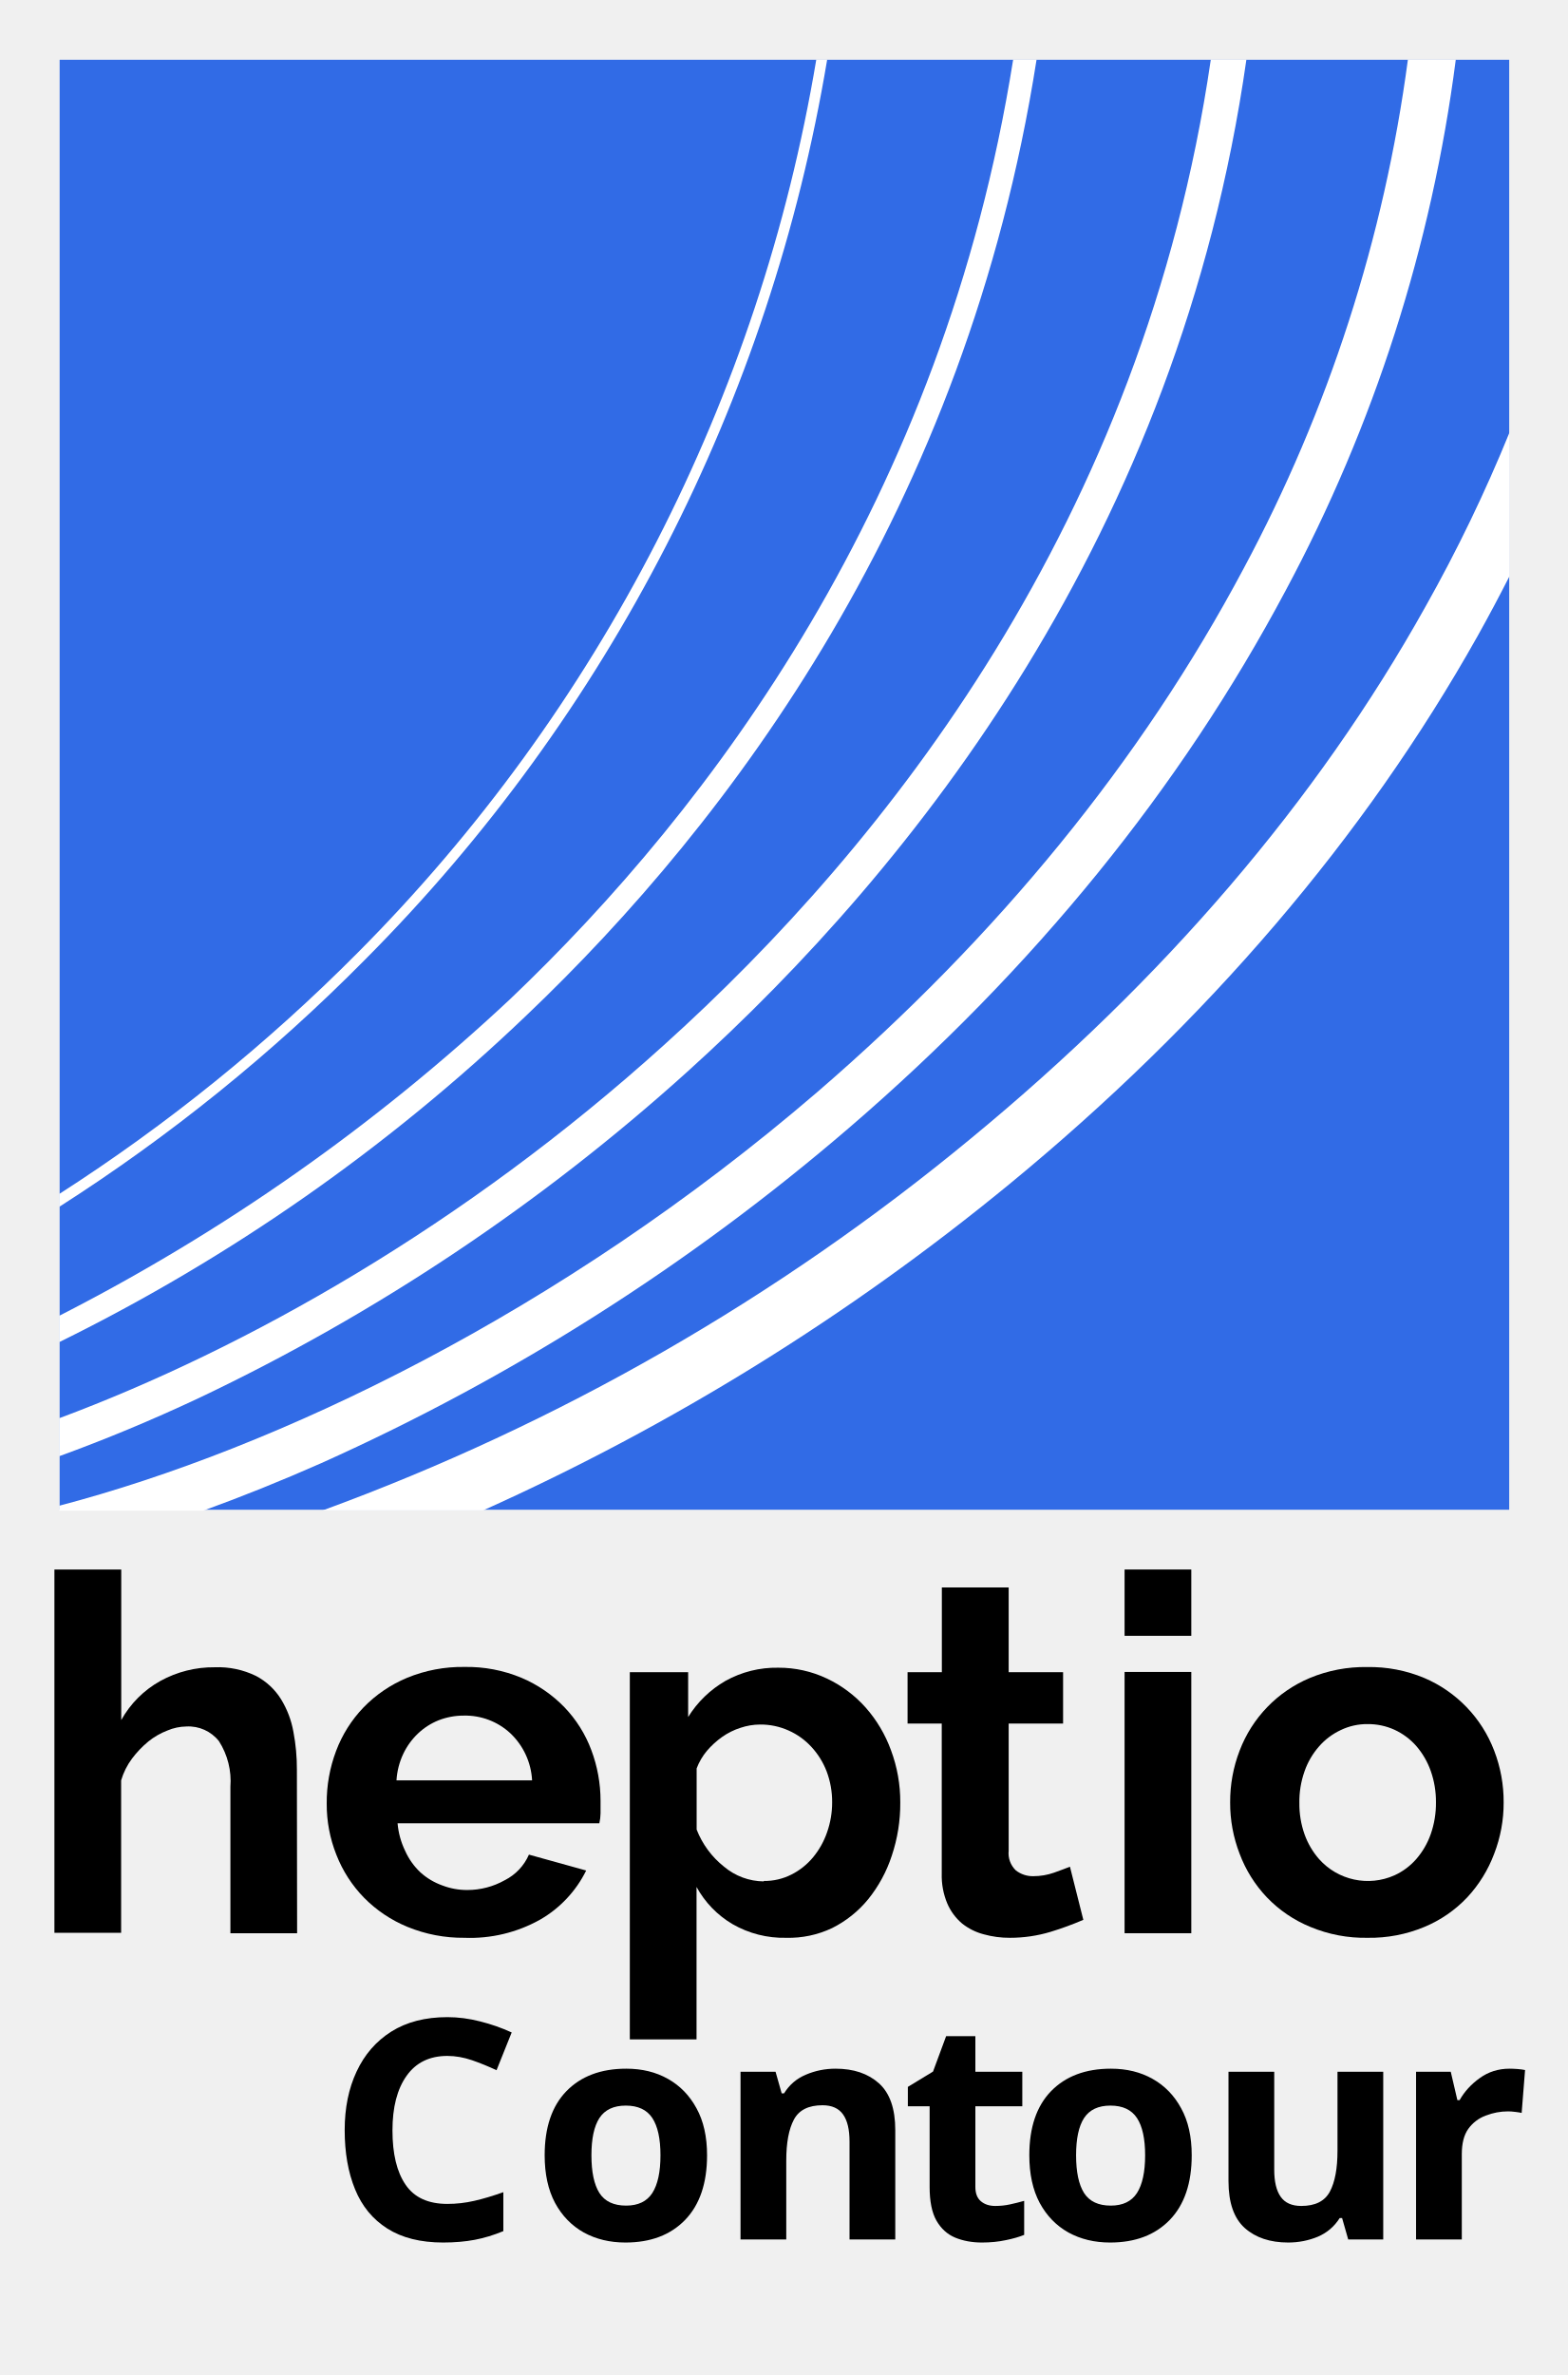
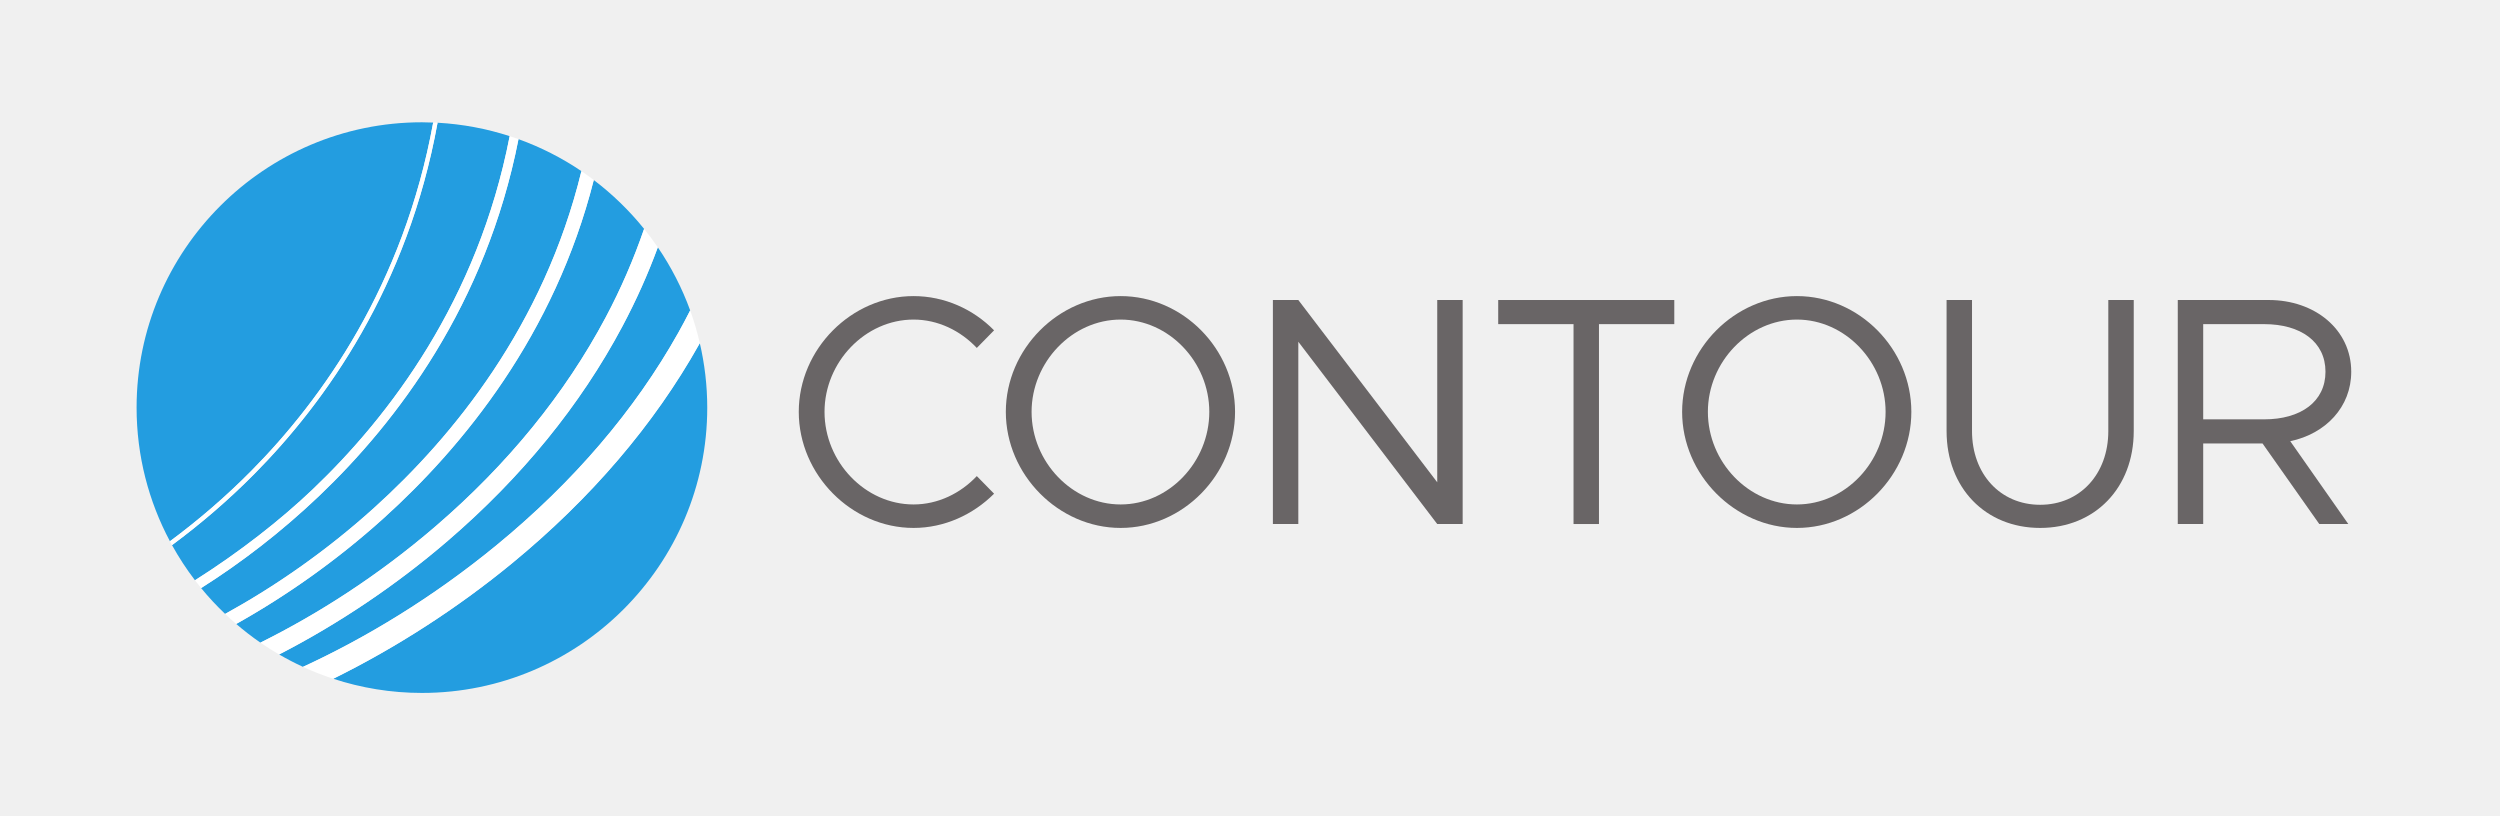
- <svg xmlns="http://www.w3.org/2000/svg" id="Layer_1" data-name="Layer 1" viewBox="0 0 144 218.16">
-   <defs>
-     <style>.cls-1{fill:#316be6;}.cls-2{font-size:28.2px;font-family:Raleway-Bold, Raleway;font-weight:700;letter-spacing:0em;}.cls-3{letter-spacing:0em;}.cls-4{letter-spacing:0em;}.cls-5{letter-spacing:-0.01em;}.cls-6{letter-spacing:0em;}.cls-7{letter-spacing:-0.02em;}.cls-8{fill:#fff;}</style>
-   </defs>
-   <rect class="cls-1" x="5.48" y="5.49" width="133.19" height="133.19" />
-   <text class="cls-2" transform="translate(30.03 205.71)">C<tspan class="cls-3" x="18.75" y="0">o</tspan>
-     <tspan class="cls-4" x="35.81" y="0">n</tspan>
-     <tspan class="cls-5" x="52.73" y="0">t</tspan>
-     <tspan class="cls-6" x="63.28" y="0">ou</tspan>
-     <tspan class="cls-7" x="97.88" y="0">r</tspan>
-   </text>
-   <path class="cls-8" d="M76,5.49h-1a151.76,151.76,0,0,1-42.11,82A162,162,0,0,1,5.45,109.67v1.18a162.47,162.47,0,0,0,28.09-22.7A152.78,152.78,0,0,0,76,5.49Z" />
-   <path class="cls-8" d="M95.24,5.49H93.09C86.66,45.93,65.3,74.23,46.9,91.75A181.11,181.11,0,0,1,5.45,120.86v2.42a172.2,172.2,0,0,0,42.91-30C67.07,75.47,88.79,46.67,95.24,5.49Z" />
-   <path class="cls-8" d="M63.16,98.44C84,79.63,108.32,49,114.52,5.49h-3.27C105.06,47.87,81.35,77.67,61,96,42.66,112.58,22.55,123.9,5.45,130.27v3.49c4.18-1.52,8.48-3.3,12.82-5.34A186.19,186.19,0,0,0,63.16,98.44Z" />
-   <path class="cls-8" d="M78,103.61C95,89,108.47,72.4,118.11,54.28A141.51,141.51,0,0,0,133.76,5.49h-4.4a137.19,137.19,0,0,1-15.1,46.75C104.88,69.87,91.7,86,75.1,100.31c-23.7,20.36-49.69,32.76-69.65,38v.46H18.66q5.36-1.94,10.88-4.38A199.8,199.8,0,0,0,78,103.61Z" />
-   <path class="cls-8" d="M135.77,58.42q1.53-2.74,2.93-5.5V39.72a140.65,140.65,0,0,1-7.72,16C121,73.61,106.91,90,89.23,104.56a203,203,0,0,1-59.58,34.18H44.39A214.84,214.84,0,0,0,92.71,108.8C110.92,93.84,125.4,76.89,135.77,58.42Z" />
-   <path d="M27.3,177.58H21.17V164.13a6.81,6.81,0,0,0-1.05-4.19,3.56,3.56,0,0,0-3-1.35,4.58,4.58,0,0,0-1.74.37,6.49,6.49,0,0,0-1.74,1,9.11,9.11,0,0,0-1.51,1.58,6.31,6.31,0,0,0-1,2v14H5V144.17h6.14V158a9.24,9.24,0,0,1,3.59-3.59,10.13,10.13,0,0,1,5-1.26,7.94,7.94,0,0,1,3.8.8,6,6,0,0,1,2.29,2.13,8.62,8.62,0,0,1,1.14,3,18.17,18.17,0,0,1,.32,3.48Z" />
-   <path d="M42.67,178a13.41,13.41,0,0,1-5.22-1,12,12,0,0,1-4-2.68,11.76,11.76,0,0,1-2.54-3.94,12.48,12.48,0,0,1-.89-4.71,13.35,13.35,0,0,1,.86-4.83,11.73,11.73,0,0,1,2.52-4,12,12,0,0,1,4-2.72,13.33,13.33,0,0,1,5.28-1,13,13,0,0,1,5.24,1,12,12,0,0,1,3.94,2.7,11.49,11.49,0,0,1,2.47,3.93,13.23,13.23,0,0,1,.85,4.67c0,.4,0,.78,0,1.15a4.35,4.35,0,0,1-.11.91H36.53a7.19,7.19,0,0,0,.69,2.52A6.17,6.17,0,0,0,38.64,172a6,6,0,0,0,2,1.19,6.33,6.33,0,0,0,2.29.42,7,7,0,0,0,3.45-.9,4.75,4.75,0,0,0,2.22-2.35l5.26,1.46a10.63,10.63,0,0,1-4.23,4.51A13.17,13.17,0,0,1,42.67,178Zm6.22-14.46a6.41,6.41,0,0,0-2-4.33,6.09,6.09,0,0,0-4.28-1.62,6.32,6.32,0,0,0-2.31.43,6,6,0,0,0-1.9,1.22,6.27,6.27,0,0,0-1.35,1.87,6.65,6.65,0,0,0-.62,2.43Z" />
-   <path d="M72.24,178a9.43,9.43,0,0,1-4.94-1.26,8.93,8.93,0,0,1-3.3-3.41v14H57.87V153.6h5.36v4.12a9.73,9.73,0,0,1,3.43-3.32,9.62,9.62,0,0,1,4.85-1.21,10.31,10.31,0,0,1,4.48,1,11.15,11.15,0,0,1,3.55,2.66,12.23,12.23,0,0,1,2.33,3.93,13.5,13.5,0,0,1,.85,4.79,15,15,0,0,1-.78,4.89,12.57,12.57,0,0,1-2.17,4,10.12,10.12,0,0,1-3.32,2.65A9.27,9.27,0,0,1,72.24,178Zm-2.06-5.22a5.46,5.46,0,0,0,2.54-.59,6.2,6.2,0,0,0,2-1.6A7.36,7.36,0,0,0,76,168.29a8.21,8.21,0,0,0,.46-2.74,7.89,7.89,0,0,0-.5-2.82,7,7,0,0,0-1.4-2.26,6.33,6.33,0,0,0-2.1-1.51,6.26,6.26,0,0,0-2.63-.55,5.74,5.74,0,0,0-1.79.3,6.21,6.21,0,0,0-1.69.84,7.75,7.75,0,0,0-1.4,1.28,5.57,5.57,0,0,0-.94,1.61v5.62a8.11,8.11,0,0,0,2.52,3.41A5.76,5.76,0,0,0,70.18,172.82Z" />
-   <path d="M99.54,176.35a29.2,29.2,0,0,1-3,1.1,12.88,12.88,0,0,1-3.75.55,8.76,8.76,0,0,1-2.4-.32,5.38,5.38,0,0,1-2-1,5,5,0,0,1-1.35-1.83,6.59,6.59,0,0,1-.51-2.73V158.32H83.39V153.6h3.15v-7.78h6.14v7.78h5v4.72h-5V170a2.18,2.18,0,0,0,.66,1.81,2.52,2.52,0,0,0,1.62.53,5.71,5.71,0,0,0,1.88-.32c.61-.22,1.1-.4,1.47-.55Z" />
-   <path d="M103.33,150.26v-6.09h6.13v6.09Zm0,27.32v-24h6.13v24Z" />
-   <path d="M125.66,178a13,13,0,0,1-5.26-1,11.65,11.65,0,0,1-4-2.72,11.84,11.84,0,0,1-2.5-4,12.87,12.87,0,0,1-.87-4.71,13,13,0,0,1,.87-4.76,11.77,11.77,0,0,1,6.46-6.68,13.16,13.16,0,0,1,5.26-1,13,13,0,0,1,5.24,1,11.84,11.84,0,0,1,6.43,6.68,13,13,0,0,1,.87,4.76,12.87,12.87,0,0,1-.87,4.71,12.09,12.09,0,0,1-2.47,4,11.47,11.47,0,0,1-3.94,2.72A13,13,0,0,1,125.66,178Zm-6.27-12.4a8.38,8.38,0,0,0,.48,2.91,7.07,7.07,0,0,0,1.33,2.26,6,6,0,0,0,6.93,1.49,5.92,5.92,0,0,0,2-1.49,7.08,7.08,0,0,0,1.33-2.29,8.54,8.54,0,0,0,.48-2.93,8.45,8.45,0,0,0-.48-2.88,7.18,7.18,0,0,0-1.33-2.29,6.05,6.05,0,0,0-2-1.49,5.85,5.85,0,0,0-2.47-.52,5.55,5.55,0,0,0-2.47.55,6,6,0,0,0-2,1.51,6.9,6.9,0,0,0-1.33,2.29A8.37,8.37,0,0,0,119.39,165.64Z" />
+ <svg xmlns="http://www.w3.org/2000/svg" viewBox="0 0 613.333 200" height="200" width="613.333" xml:space="preserve" id="svg2" version="1.1">
+   <defs id="defs6" />
+   <g transform="matrix(1.333333,0,0,-1.333333,0,200)" id="g10">
+     <g transform="scale(0.1)" id="g12">
+       <path id="path14" style="fill:#239de0;fill-opacity:1;fill-rule:nonzero;stroke:none" d="m 937.813,1249.48 c -42.176,13.66 -86.641,22.2 -132.708,24.7 C 750.352,972.207 599.449,760.898 468.598,628.547 419.508,578.895 368.125,535.145 316.492,497 c 12.516,-22.648 26.668,-44.27 42.274,-64.719 82.304,52.09 157.754,111.274 216.722,167.446 140.992,134.304 303.621,347.734 362.325,649.753" />
+       <path id="path16" style="fill:#239de0;fill-opacity:1;fill-rule:nonzero;stroke:none" d="m 1114.38,915.867 c 28.25,53.071 51.66,107.503 70.77,162.993 -27.09,33.6 -58.18,63.84 -92.62,89.9 C 1020.44,884.016 852.336,678.633 705.586,546.211 623.121,471.801 530.746,405.762 434.605,351.941 c 14.211,-12.211 29.04,-23.722 44.5,-34.382 105.375,52.25 216.52,123.113 322,213.75 132.774,114.089 238.175,243.476 313.275,384.558" />
+       <path id="path18" style="fill:#239de0;fill-opacity:1;fill-rule:nonzero;stroke:none" d="m 1069.81,1185.11 c -35.71,24.16 -74.568,44 -115.787,58.87 C 894.16,938.926 729.758,723.27 587.18,587.461 516.773,520.398 442.887,464 370.035,417.941 c 13.735,-16.781 28.551,-32.613 44.219,-47.562 90.863,50.019 185.019,114.812 273.969,195.082 145.5,131.297 312.407,335.738 381.587,619.649" />
+       <path id="path20" style="fill:#239de0;fill-opacity:1;fill-rule:nonzero;stroke:none" d="m 1248.14,887.891 c 7.62,13.562 14.8,27.226 21.78,40.937 -15.03,41.375 -35.13,80.332 -59.54,116.142 -18.19,-49.435 -39.91,-97.966 -65.2,-145.497 C 1068.04,754.543 959.922,621.77 823.848,504.844 729.262,423.559 623.246,352.25 513.551,295.789 c 14.23,-8.258 28.883,-15.879 43.914,-22.809 115.656,53.34 238.883,127.508 356.656,224.29 141.409,116.199 253.789,247.625 334.019,390.621" />
+       <path id="path22" style="fill:#239de0;fill-opacity:1;fill-rule:nonzero;stroke:none" d="m 797.051,1274.47 c -6.883,0.28 -13.77,0.53 -20.723,0.53 -289.48,0 -525,-235.52 -525,-525 0,-88.809 22.25,-172.5 61.344,-245.906 50.984,37.73 101.738,80.984 150.258,130.054 129.828,131.332 279.535,340.891 334.121,640.322" />
+       <path id="path24" style="fill:#239de0;fill-opacity:1;fill-rule:nonzero;stroke:none" d="M 941.973,463.371 C 841.199,380.57 728.91,308.27 613.168,251.09 664.563,234.238 719.375,225 776.328,225 c 289.482,0 525.002,235.52 525.002,525 0,40.84 -4.84,80.535 -13.7,118.711 -0.43,-0.75 -0.8,-1.523 -1.22,-2.285 -82.92,-147.774 -198.8,-283.379 -344.437,-403.055" />
+       <path id="path26" style="fill:#ffffff;fill-opacity:1;fill-rule:nonzero;stroke:none" d="m 805.105,1274.18 c -2.671,0.14 -5.371,0.2 -8.054,0.29 C 742.465,975.039 592.758,765.48 462.93,634.148 414.41,585.078 363.656,541.824 312.672,504.094 c 1.266,-2.375 2.523,-4.742 3.82,-7.094 51.633,38.145 103.016,81.895 152.106,131.547 130.851,132.351 281.754,343.66 336.507,645.633" />
+       <path id="path28" style="fill:#ffffff;fill-opacity:1;fill-rule:nonzero;stroke:none" d="m 954.023,1243.98 c -5.351,1.94 -10.769,3.73 -16.21,5.5 C 879.109,947.461 716.48,734.031 575.488,599.727 516.52,543.555 441.07,484.371 358.766,432.281 c 3.683,-4.84 7.422,-9.64 11.269,-14.34 C 442.887,464 516.773,520.398 587.18,587.461 729.758,723.27 894.16,938.926 954.023,1243.98" />
+       <path id="path30" style="fill:#ffffff;fill-opacity:1;fill-rule:nonzero;stroke:none" d="m 1092.53,1168.76 c -7.43,5.63 -14.98,11.12 -22.72,16.35 C 1000.63,901.199 833.723,696.758 688.223,565.461 599.273,485.191 505.117,420.398 414.254,370.379 c 6.625,-6.32 13.406,-12.469 20.351,-18.438 96.141,53.821 188.516,119.86 270.981,194.27 146.75,132.422 314.854,337.805 386.944,622.549" />
+       <path id="path32" style="fill:#ffffff;fill-opacity:1;fill-rule:nonzero;stroke:none" d="m 1145.18,899.473 c 25.29,47.531 47.01,96.062 65.2,145.497 -7.95,11.65 -16.41,22.93 -25.23,33.89 -19.11,-55.49 -42.52,-109.922 -70.77,-162.993 -75.1,-141.082 -180.501,-270.469 -313.275,-384.558 -105.48,-90.637 -216.625,-161.5 -322,-213.75 11.172,-7.707 22.676,-14.93 34.446,-21.77 109.695,56.461 215.711,127.77 310.297,209.055 136.074,116.926 244.192,249.699 321.332,394.629" />
+       <path id="path34" style="fill:#ffffff;fill-opacity:1;fill-rule:nonzero;stroke:none" d="M 1248.14,887.891 C 1167.91,744.895 1055.53,613.469 914.121,497.27 796.348,400.488 673.121,326.32 557.465,272.98 c 18.047,-8.308 36.629,-15.64 55.703,-21.89 115.742,57.18 228.031,129.48 328.805,212.281 145.637,119.676 261.517,255.281 344.437,403.055 0.42,0.762 0.79,1.535 1.22,2.285 -4.77,20.508 -10.61,40.605 -17.71,60.117 -6.98,-13.711 -14.16,-27.375 -21.78,-40.937" />
+       <path id="path36" style="fill:#696566;fill-opacity:1;fill-rule:nonzero;stroke:none" d="m 1469.73,742.195 c 0,115.793 97.19,212.993 211.19,212.993 56.99,0 109.79,-23.997 148.19,-63 l -31.8,-32.391 c -30,31.797 -71.39,52.195 -116.39,52.195 -88.8,0 -163.8,-78 -163.8,-169.797 0,-92.398 75,-170.386 163.8,-170.386 45,0 86.39,20.386 116.39,52.195 l 31.8,-32.402 c -38.4,-38.399 -91.2,-62.997 -148.19,-62.997 -114,0 -211.19,97.79 -211.19,213.59" />
+       <path id="path38" style="fill:#696566;fill-opacity:1;fill-rule:nonzero;stroke:none" d="m 2225.11,742.195 c 0,91.797 -74.4,169.797 -163.2,169.797 -88.79,0 -163.79,-78 -163.79,-169.797 0,-92.398 75,-170.386 163.79,-170.386 88.8,0 163.2,77.988 163.2,170.386 z m -374.39,0 c 0,115.793 97.2,212.993 211.19,212.993 114.59,0 210.59,-97.2 210.59,-212.993 0,-115.8 -96,-213.59 -210.59,-213.59 -113.99,0 -211.19,97.79 -211.19,213.59" />
+       <path id="path40" style="fill:#696566;fill-opacity:1;fill-rule:nonzero;stroke:none" d="m 2342.11,947.988 h 46.8 l 255.59,-335.39 v 335.39 h 46.8 V 535.801 h -46.8 l -255.59,335.39 v -335.39 h -46.8 v 412.187" />
+       <path id="path42" style="fill:#696566;fill-opacity:1;fill-rule:nonzero;stroke:none" d="m 2895.3,903.586 h -138.59 v 44.402 h 323.98 V 903.586 H 2942.1 V 535.801 h -46.8 v 367.785" />
+       <path id="path44" style="fill:#696566;fill-opacity:1;fill-rule:nonzero;stroke:none" d="m 3469.49,742.195 c 0,91.797 -74.4,169.797 -163.19,169.797 -88.8,0 -163.8,-78 -163.8,-169.797 0,-92.398 75,-170.386 163.8,-170.386 88.79,0 163.19,77.988 163.19,170.386 z m -374.38,0 c 0,115.793 97.19,212.993 211.19,212.993 114.59,0 210.58,-97.2 210.58,-212.993 0,-115.8 -95.99,-213.59 -210.58,-213.59 -114,0 -211.19,97.79 -211.19,213.59" />
+       <path id="path46" style="fill:#696566;fill-opacity:1;fill-rule:nonzero;stroke:none" d="m 3581.7,706.797 v 241.191 h 46.8 V 706.797 c 0,-79.199 52.19,-135.598 125.39,-135.598 73.2,0 125.4,56.399 125.4,135.598 v 241.191 h 46.79 V 706.797 c 0,-104.395 -71.39,-178.192 -172.19,-178.192 -100.79,0 -172.19,73.797 -172.19,178.192" />
+       <path id="path48" style="fill:#696566;fill-opacity:1;fill-rule:nonzero;stroke:none" d="m 4053.89,728.398 h 112.19 c 67.19,0 112.8,32.395 112.8,87.598 0,55.195 -45.61,87.59 -112.8,87.59 h -112.19 z m 160.18,-40.207 106.8,-152.39 h -53.4 L 4163.08,683.992 H 4053.89 V 535.801 h -46.8 v 412.187 h 167.39 c 85.2,0 151.79,-54.597 151.79,-131.992 0,-64.805 -46.8,-114.004 -112.2,-127.805" />
+     </g>
+   </g>
</svg>
